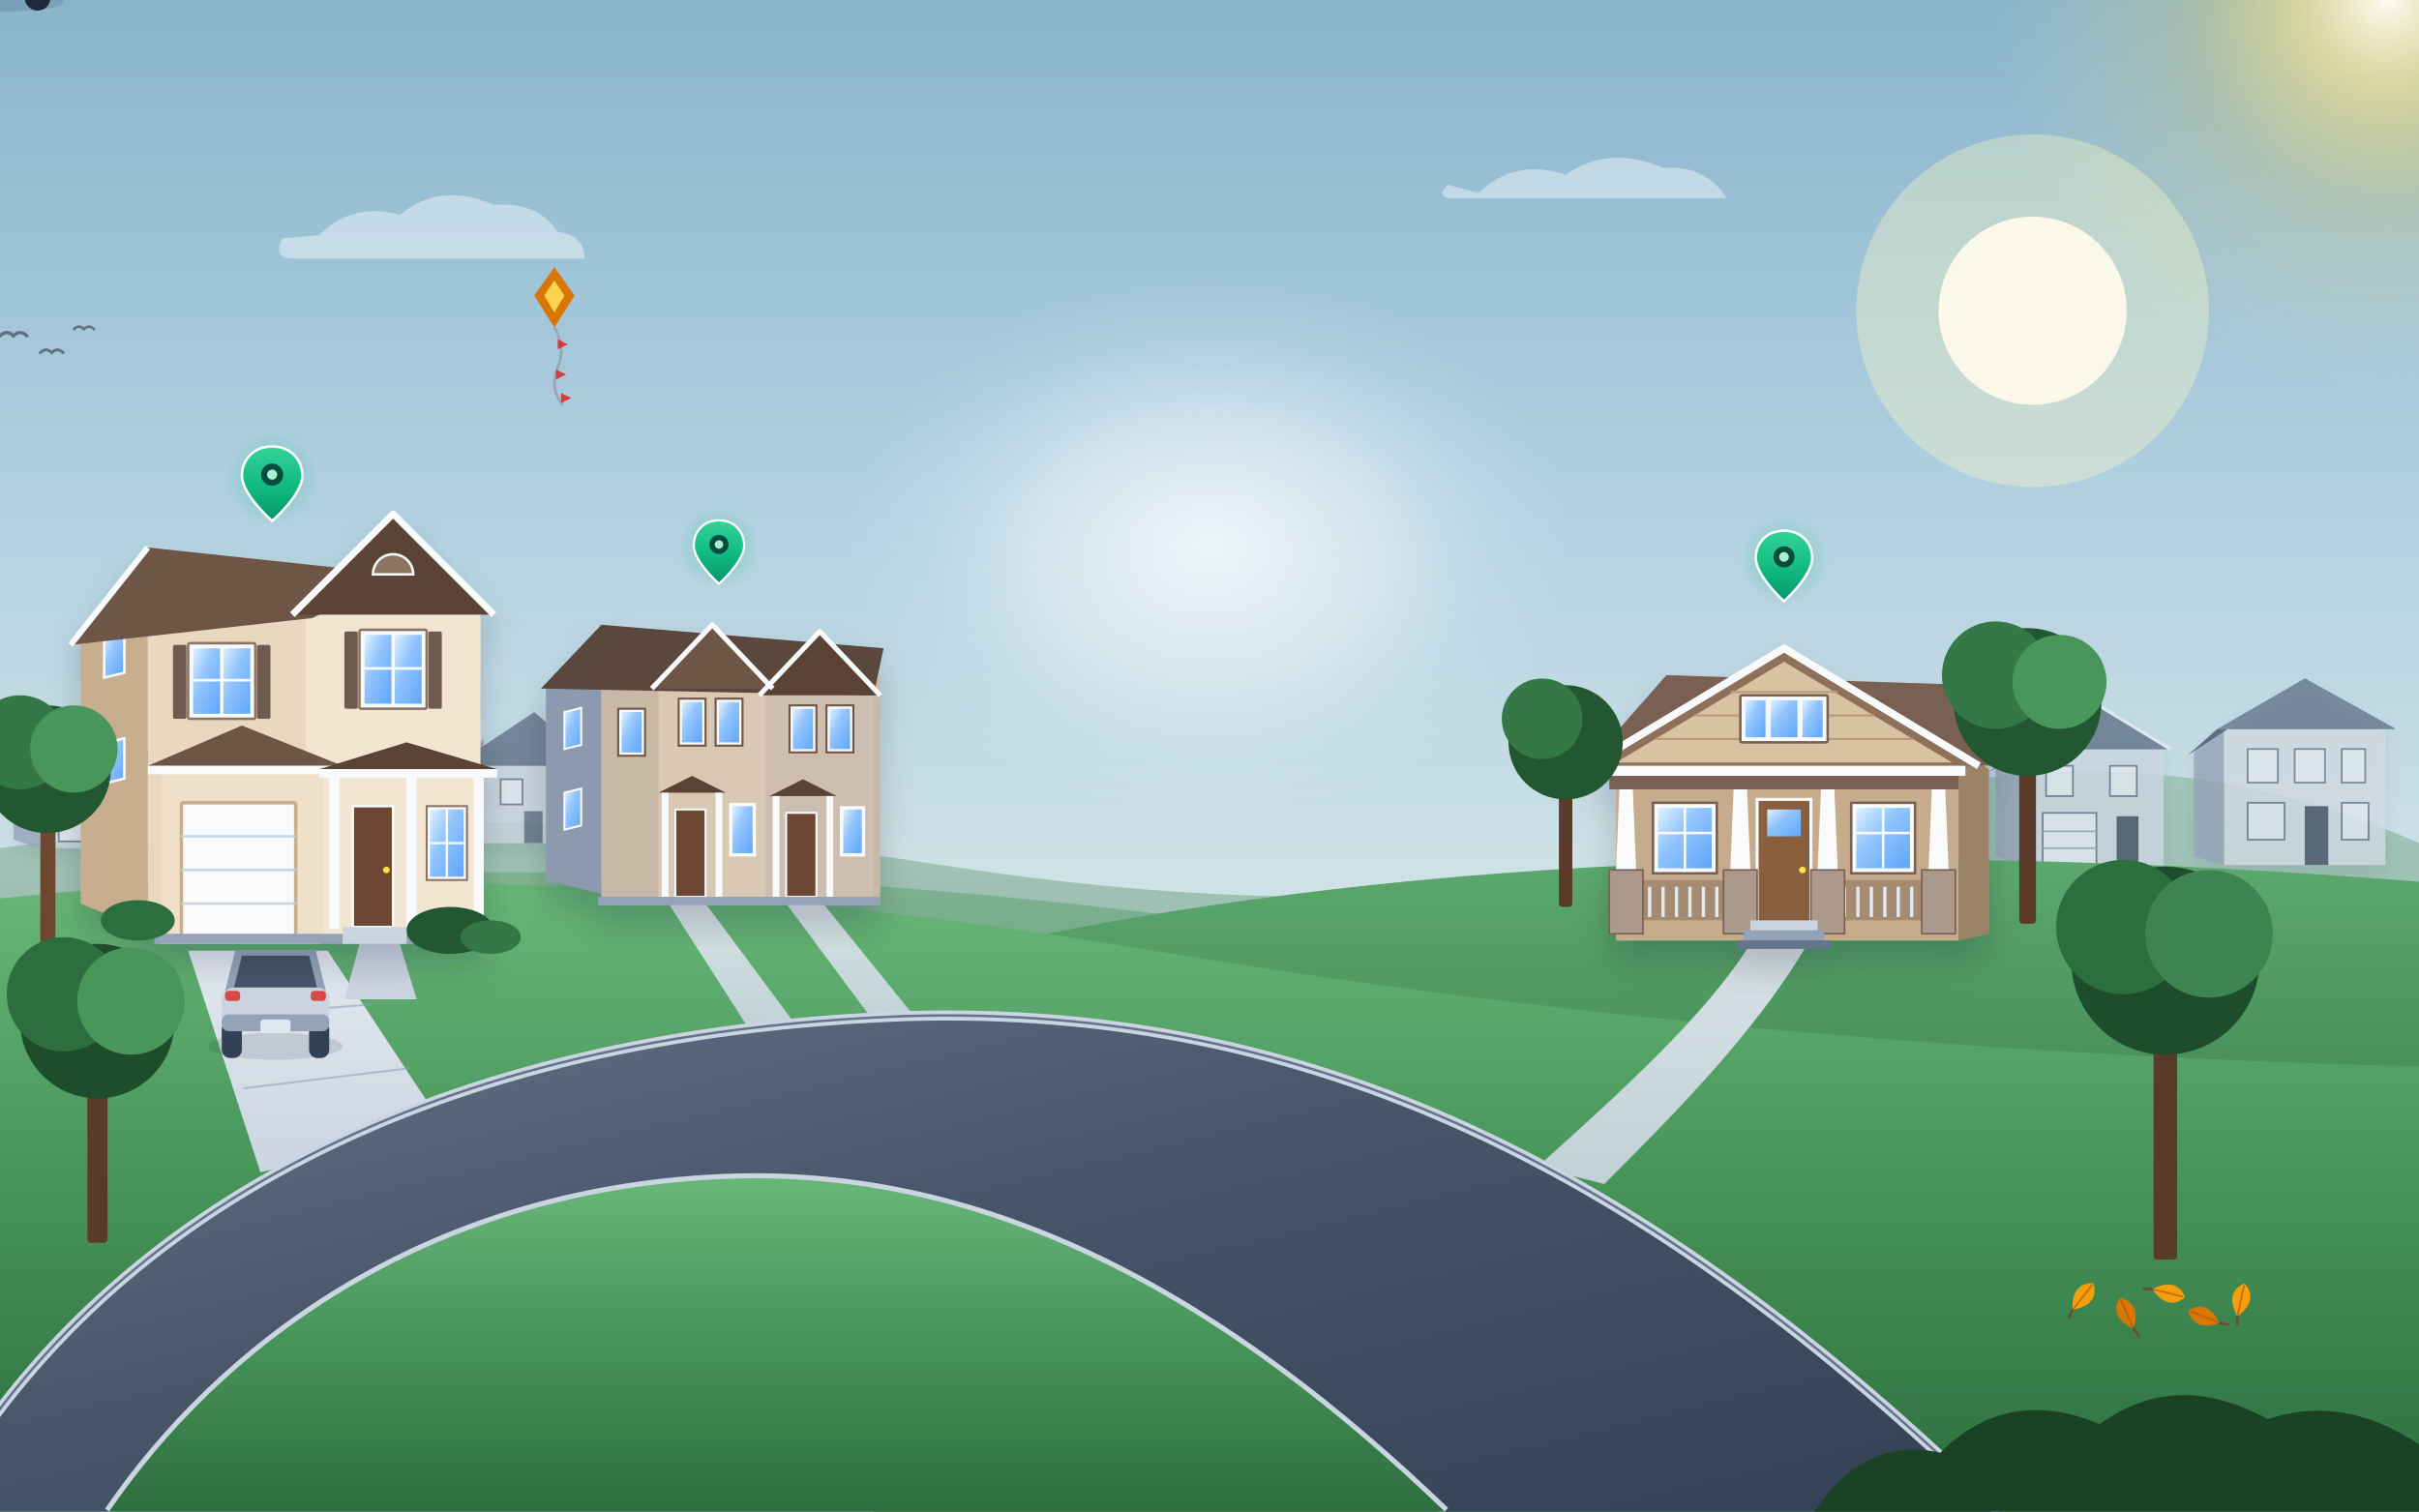
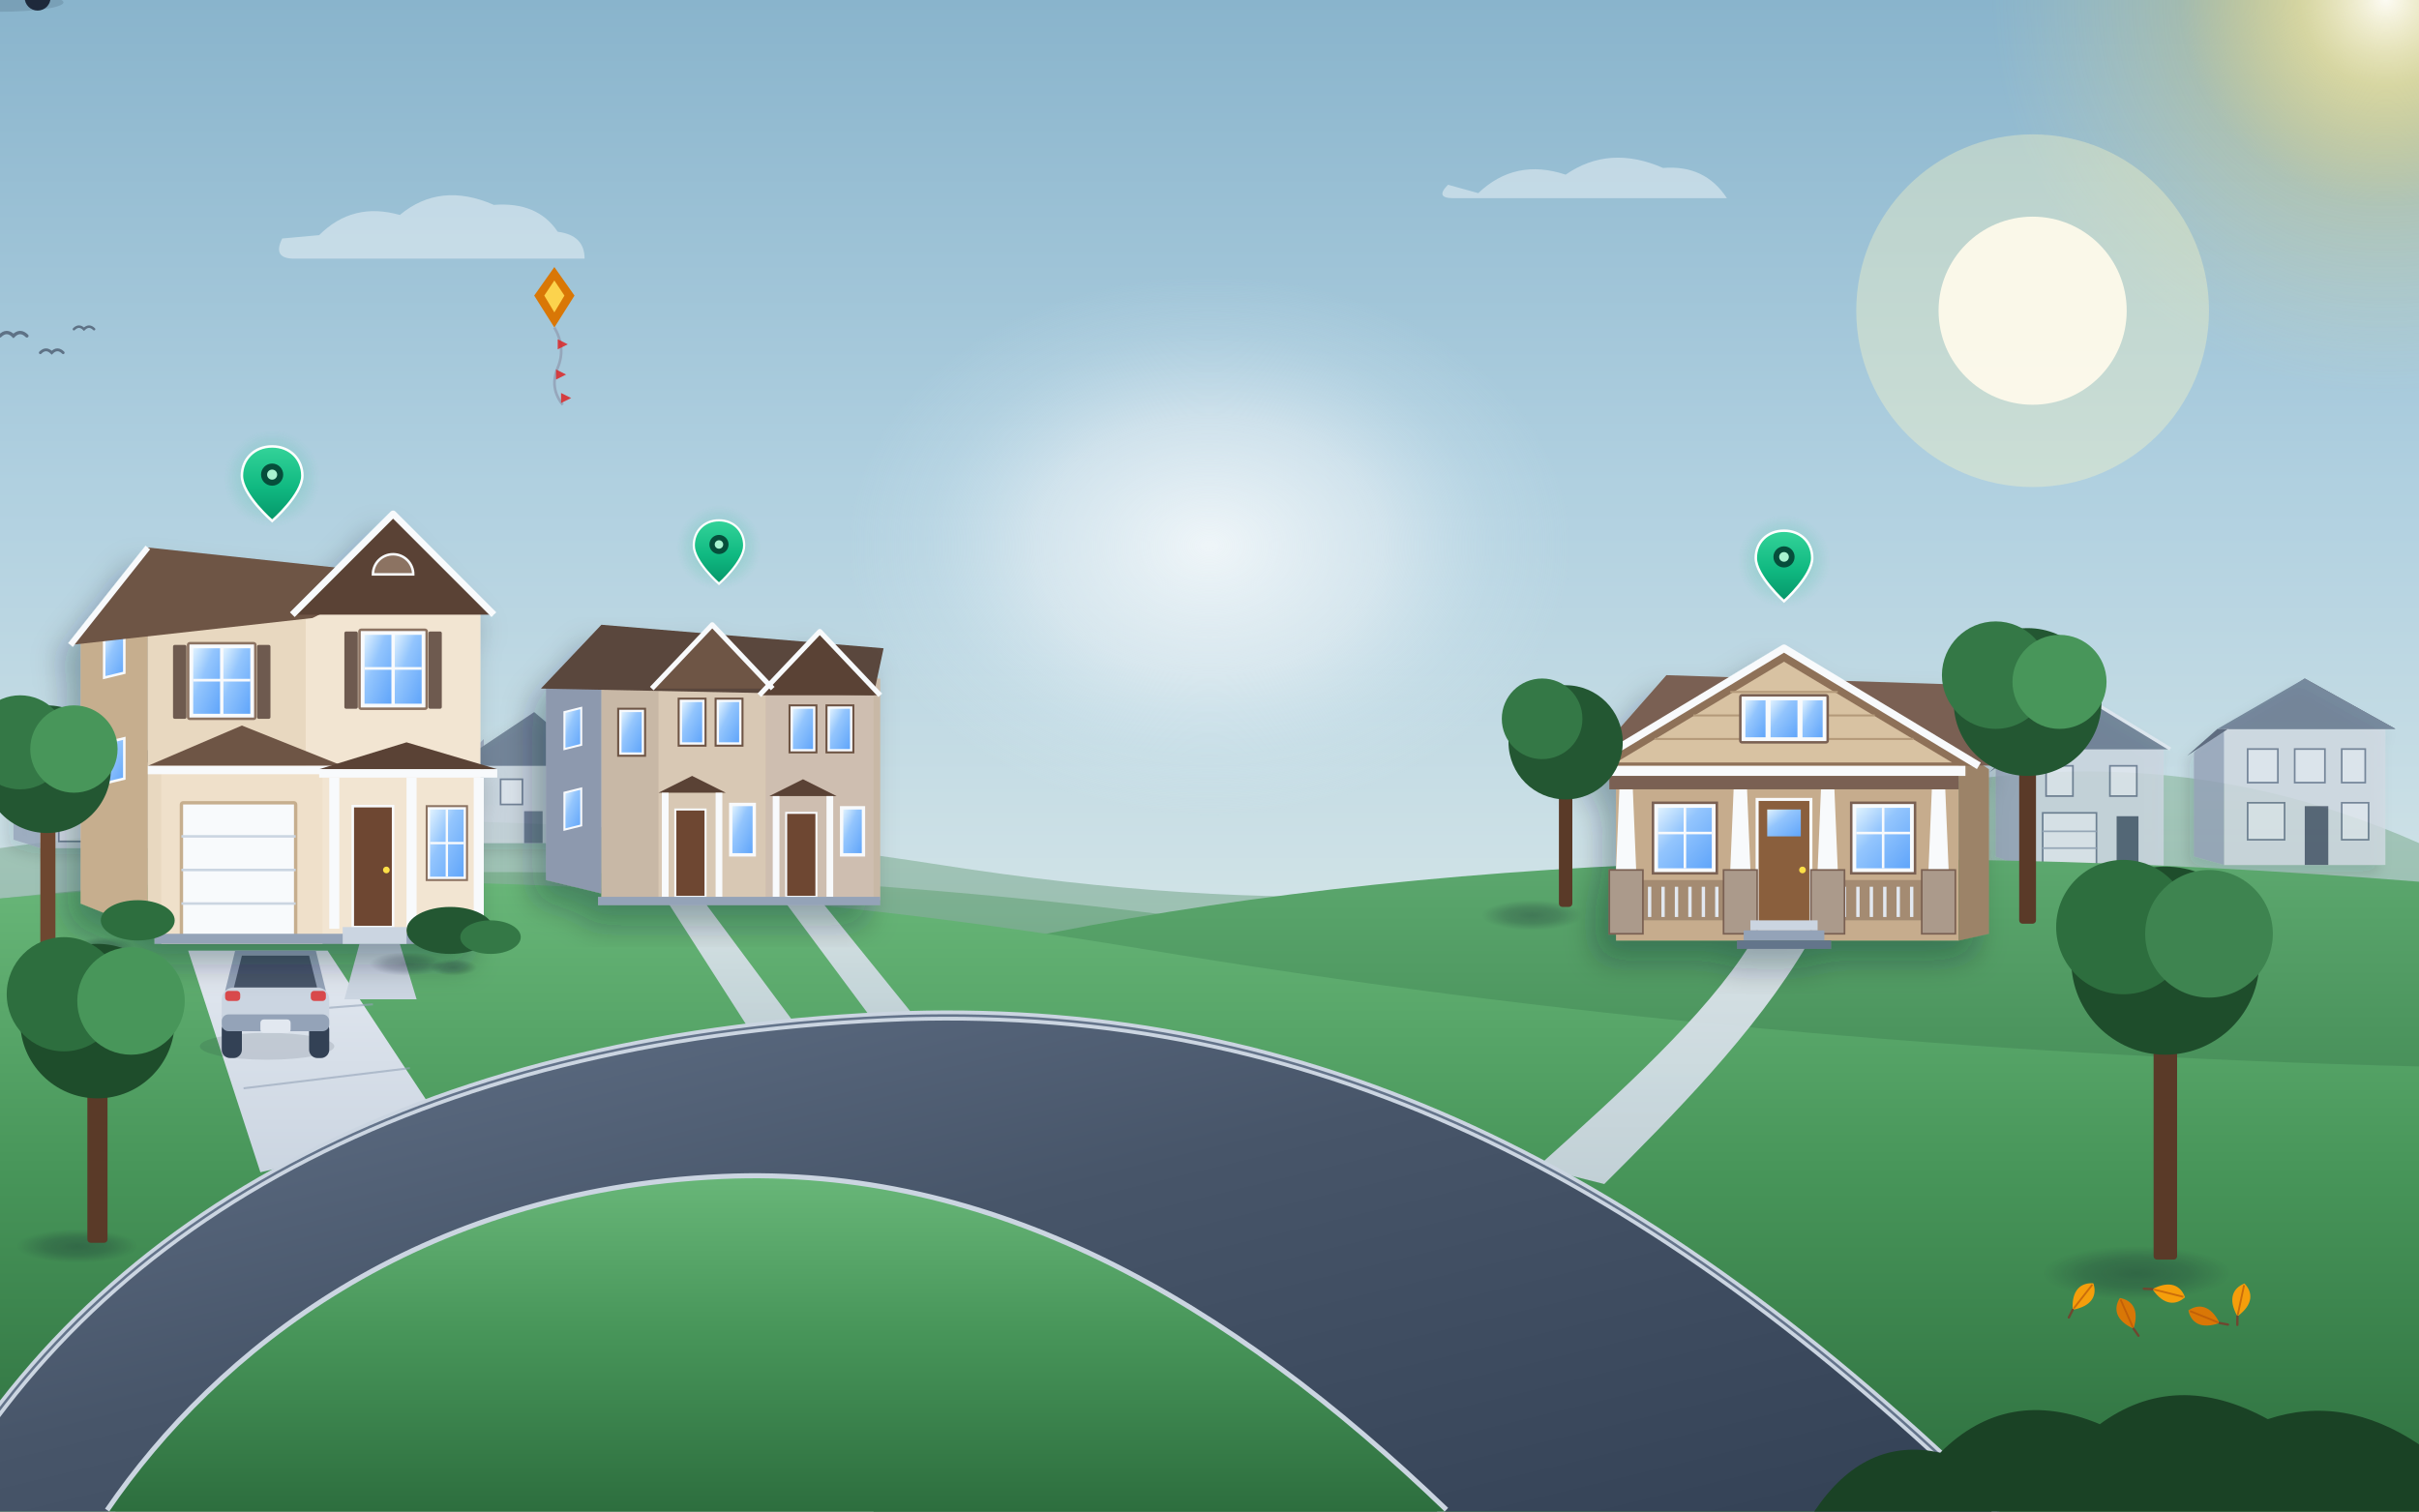
<svg xmlns="http://www.w3.org/2000/svg" id="proptallySceneSvg" viewBox="0 0 1440 900" width="100%" height="100%" preserveAspectRatio="xMidYMid slice" style="display:block;">
  <style>
    @keyframes ptCloudDrift { from { transform: translateX(-14px); } to { transform: translateX(14px); } }
    .cloud-drift-slow { animation: ptCloudDrift 46s ease-in-out infinite alternate; }

    @keyframes ptPinPulse { 0%, 100% { opacity: 1; } 50% { opacity: 0.68; } }
    .pin-anim-1 { animation: ptPinPulse 4.6s ease-in-out infinite; }
    .pin-anim-2 { animation: ptPinPulse 4.6s ease-in-out infinite 0.6s; }
    .pin-anim-3 { animation: ptPinPulse 4.6s ease-in-out infinite 1.2s; }

    /* The sun's bloom breathes very slowly; opacity only, because scaling a
       circle would move it away from its own centre. */
    @keyframes ptSunBreathe { 0%, 100% { opacity: 0.86; } 50% { opacity: 1; } }
    .sun-breathe { animation: ptSunBreathe 26s ease-in-out infinite; }

    /* A kite drifting and turning on the thermals. Origin pinned to its own centre:
       the kite sits inside a placement wrapper, so the default transform-origin
       would spin it around the viewBox corner instead. */
    @keyframes ptKite {
      0%, 100% { transform: translate(0, 0) rotate(-7deg); }
      30%      { transform: translate(16px, -12px) rotate(5deg); }
      60%      { transform: translate(-10px, -21px) rotate(-4deg); }
      80%      { transform: translate(-16px, -6px) rotate(6deg); }
    }
    .kite { animation: ptKite 27s ease-in-out infinite; transform-box: fill-box; transform-origin: 50% 50%; }

    /* Birds cross the whole sky once a minute and a half; no flapping, since at
       this size the silhouette is what reads. */
    @keyframes ptBirds { from { transform: translate(-90px, 0); } to { transform: translate(1560px, -20px); } }
    .bird-flock { animation: ptBirds 96s linear infinite; }

    /* Traffic on the road, in the near lane. Sampled from the asphalt's own outer
       kerb plus the lane offset, because eyeballed values drift off the road at the
       flanks where the curve is steepest. The 0% and 8% pair is a held pause at the
       left so pass-bys land minutes apart, not on a metronome. */
    @keyframes ptDrive {
      0%    { transform: translate(-60px, 1006px) rotate(-24deg); }
      8%    { transform: translate(-60px, 1006px) rotate(-24deg); }
      16%   { transform: translate(96px, 820px) rotate(-24deg); }
      28%   { transform: translate(252px, 729px) rotate(-20deg); }
      40%   { transform: translate(408px, 685px) rotate(-13deg); }
      52%   { transform: translate(564px, 672px) rotate(-2deg); }
      64%   { transform: translate(720px, 689px) rotate(6deg); }
      76%   { transform: translate(876px, 743px) rotate(15deg); }
      88%   { transform: translate(1032px, 837px) rotate(22deg); }
      100%  { transform: translate(1188px, 966px) rotate(26deg); }
    }
    .road-car { animation: ptDrive 50s linear infinite; }

    /* CSS transforms on SVG elements default to rotating about the middle of the
       viewBox, which would slide these off their keyframes. Anchor them to the
       user-space origin so the translate values mean what they say. Safe for the
       road car because it is not inside a translated wrapper. */
    .bird-flock, .road-car { transform-box: view-box; transform-origin: 0 0; }

    @media (prefers-reduced-motion: reduce) {
      .cloud-drift-slow, .pin-anim-1, .pin-anim-2, .pin-anim-3,
      .sun-breathe, .kite, .bird-flock, .road-car { animation: none; }
    }
  </style>
  <defs>
    <linearGradient id="skyGradient" x1="0%" y1="0%" x2="0%" y2="100%">
      <stop offset="0%" stop-color="#89B4CC" />
      <stop offset="32%" stop-color="#B0D0E0" />
      <stop offset="65%" stop-color="#D6E6E8" />
      <stop offset="100%" stop-color="#E8EFE6" />
    </linearGradient>
    <radialGradient id="sunBloom" cx="84%" cy="20%" r="38%">
      <stop offset="0%" stop-color="#FFFDF5" stop-opacity="0.98" />
      <stop offset="22%" stop-color="#FDE68A" stop-opacity="0.65" />
      <stop offset="52%" stop-color="#FCD34D" stop-opacity="0.22" />
      <stop offset="100%" stop-color="#FDE68A" stop-opacity="0" />
    </radialGradient>
    <radialGradient id="centerContrastHalo" cx="50%" cy="42%" r="32%">
      <stop offset="0%" stop-color="#FFFFFF" stop-opacity="0.78" />
      <stop offset="48%" stop-color="#F8FAFC" stop-opacity="0.45" />
      <stop offset="78%" stop-color="#E2F1F8" stop-opacity="0.15" />
      <stop offset="100%" stop-color="#E2F1F8" stop-opacity="0" />
    </radialGradient>
    <linearGradient id="distantRidgeGrad" x1="0%" y1="0%" x2="0%" y2="100%">
      <stop offset="0%" stop-color="#94BDA8" />
      <stop offset="100%" stop-color="#76A48D" />
    </linearGradient>
    <linearGradient id="midValleyGrad" x1="0%" y1="0%" x2="0%" y2="100%">
      <stop offset="0%" stop-color="#7BB08E" />
      <stop offset="100%" stop-color="#558E6B" />
    </linearGradient>
    <linearGradient id="lawnLeftGrad" x1="0%" y1="0%" x2="0%" y2="100%">
      <stop offset="0%" stop-color="#68B678" />
      <stop offset="45%" stop-color="#48965A" />
      <stop offset="100%" stop-color="#2D6E3E" />
    </linearGradient>
    <linearGradient id="lawnRightGrad" x1="0%" y1="0%" x2="0%" y2="100%">
      <stop offset="0%" stop-color="#5CA86E" />
      <stop offset="50%" stop-color="#3E8450" />
      <stop offset="100%" stop-color="#235732" />
    </linearGradient>
    <linearGradient id="asphaltGrad" x1="0%" y1="0%" x2="100%" y2="100%">
      <stop offset="0%" stop-color="#64748B" />
      <stop offset="45%" stop-color="#475569" />
      <stop offset="100%" stop-color="#334155" />
    </linearGradient>
    <linearGradient id="concreteGrad" x1="0%" y1="0%" x2="0%" y2="100%">
      <stop offset="0%" stop-color="#E2E8F0" />
      <stop offset="100%" stop-color="#CBD5E1" />
    </linearGradient>
    <linearGradient id="activeWindowGrad" x1="0%" y1="0%" x2="100%" y2="100%">
      <stop offset="0%" stop-color="#E0F2FE" />
      <stop offset="40%" stop-color="#93C5FD" />
      <stop offset="100%" stop-color="#60A5FA" />
    </linearGradient>
    <linearGradient id="pinBodyGrad" x1="0%" y1="0%" x2="0%" y2="100%">
      <stop offset="0%" stop-color="#34D399" />
      <stop offset="55%" stop-color="#10B981" />
      <stop offset="100%" stop-color="#059669" />
    </linearGradient>
    <radialGradient id="pinHaloGrad" cx="50%" cy="50%" r="50%">
      <stop offset="0%" stop-color="#34D399" stop-opacity="0.7" />
      <stop offset="55%" stop-color="#10B981" stop-opacity="0.25" />
      <stop offset="100%" stop-color="#10B981" stop-opacity="0" />
    </radialGradient>
-     <filter id="activeHouseShadow" x="-10%" y="-10%" width="120%" height="125%">
-       <feDropShadow dx="0" dy="12" stdDeviation="10" flood-color="#0F172A" flood-opacity="0.18" />
+     <filter id="activeHouseShadow" x="-15%" y="-10%" width="130%" height="125%">
+       <feDropShadow dx="-8" dy="12" stdDeviation="9" flood-color="#0F172A" flood-opacity="0.32" />
    </filter>
-     <filter id="neutralHouseShadow" x="-5%" y="-5%" width="110%" height="115%">
-       <feDropShadow dx="0" dy="5" stdDeviation="5" flood-color="#1E293B" flood-opacity="0.09" />
+     <filter id="neutralHouseShadow" x="-22%" y="-5%" width="144%" height="115%">
+       <feDropShadow dx="-4" dy="5" stdDeviation="4" flood-color="#1E293B" flood-opacity="0.15" />
    </filter>
+     <radialGradient id="groundShade">
+       <stop offset="0%" stop-color="#0F172A" stop-opacity="0.30" />
+       <stop offset="55%" stop-color="#0F172A" stop-opacity="0.20" />
+       <stop offset="100%" stop-color="#0F172A" stop-opacity="0" />
+     </radialGradient>
    <g id="leaf-shape">
      <path d="M0,-10 C6,-6 8,1 0,10 C-8,1 -6,-6 0,-10 Z" fill="currentColor" />
      <path d="M0,-9 L0,9" stroke="#B45309" stroke-width="1.1" opacity="0.65" />
      <path d="M0,10 L1,15" stroke="#6E4730" stroke-width="1.4" stroke-linecap="round" />
    </g>
  </defs>
  <rect width="1440" height="900" fill="url(#skyGradient)" />
  <circle class="sun-breathe" cx="1210" cy="185" r="310" fill="url(#sunBloom)" />
  <circle cx="1210" cy="185" r="105" fill="#FEF9C3" opacity="0.35" />
  <circle cx="1210" cy="185" r="56" fill="#FFFBEB" opacity="0.92" />
  <g class="cloud-drift-slow" fill="#FFFFFF" opacity="0.42">
    <path d="M190,140 Q210,120 238,128 Q262,108 294,122 Q320,120 332,138 Q348,140 348,154 L175,154 Q162,154 168,142 Z" />
    <path d="M880,115 Q902,94 932,104 Q958,86 990,100 Q1015,98 1028,118 L865,118 Q854,118 862,110 Z" />
  </g>
  <g transform="translate(330 176)">
    <g class="kite">
      <polygon points="0,-17 12,0 0,19 -12,0" fill="#D97706" />
      <polygon points="0,-9 6,0 0,10 -6,0" fill="#FCD34D" />
      <path d="M0,19 q7,12 2,24 q-5,12 3,22" fill="none" stroke="#94A3B8" stroke-width="1.6" opacity="0.9" />
      <polygon points="2,26 8,29 2,32" fill="#DC2626" opacity="0.85" />
      <polygon points="1,44 7,47 1,50" fill="#DC2626" opacity="0.85" />
      <polygon points="4,58 10,61 4,64" fill="#DC2626" opacity="0.85" />
    </g>
  </g>
  <g class="bird-flock" fill="none" stroke="#475569" stroke-width="2" stroke-linecap="round" opacity="0.75">
    <g transform="translate(0 200)">
      <path d="M0,0 q4,-4 8,0 q4,-4 8,0" />
    </g>
    <g transform="translate(24 210) scale(0.85)">
      <path d="M0,0 q4,-4 8,0 q4,-4 8,0" />
    </g>
    <g transform="translate(44 196) scale(0.75)">
      <path d="M0,0 q4,-4 8,0 q4,-4 8,0" />
    </g>
  </g>
  <path d="M0,505 Q260,468 560,515 T1060,492 T1440,502 L1440,650 L0,650 Z" fill="url(#distantRidgeGrad)" opacity="0.7" />
  <path d="M0,535 Q340,498 720,548 T1180,520 L1440,535 L1440,680 L0,680 Z" fill="url(#midValleyGrad)" opacity="0.85" />
  <g id="neutral-background-houses" filter="url(#neutralHouseShadow)">
    <g id="neutral-home-1" opacity="0.78">
      <polygon points="8,452 24,435 24,505 8,500" fill="#94A3B8" />
      <rect x="24" y="452" width="68" height="53" fill="#CBD5E1" />
      <polygon points="4,454 24,433 96,454" fill="#64748B" />
      <polygon points="20,454 58,420 96,454" fill="#475569" />
      <rect x="35" y="463" width="14" height="16" fill="#E2E8F0" stroke="#64748B" stroke-width="1" />
      <rect x="65" y="463" width="14" height="16" fill="#E2E8F0" stroke="#64748B" stroke-width="1" />
      <rect x="35" y="485" width="14" height="16" fill="#E2E8F0" stroke="#64748B" stroke-width="1" />
      <rect x="66" y="484" width="12" height="21" fill="#64748B" />
    </g>
    <g id="neutral-home-2" opacity="0.82">
      <polygon points="274,454 288,440 288,502 274,498" fill="#94A3B8" />
      <rect x="288" y="454" width="64" height="48" fill="#CBD5E1" />
      <polygon points="270,456 318,424 356,456" fill="#64748B" />
      <rect x="298" y="464" width="13" height="15" fill="#E2E8F0" stroke="#64748B" stroke-width="1" />
      <rect x="326" y="464" width="13" height="15" fill="#E2E8F0" stroke="#64748B" stroke-width="1" />
      <rect x="312" y="483" width="11" height="19" fill="#64748B" />
    </g>
    <g id="neutral-home-6" opacity="0.82">
      <polygon points="1188,458 1204,444 1204,516 1188,510" fill="#94A3B8" />
      <rect x="1204" y="444" width="84" height="72" fill="#CBD5E1" />
      <polygon points="1184,460 1246,418 1292,446 1200,446" fill="#475569" />
      <polygon points="1200,446 1246,418 1292,446" fill="#64748B" />
      <polyline points="1200,446 1246,418 1292,446" fill="none" stroke="#E2E8F0" stroke-width="2" />
      <rect x="1218" y="456" width="16" height="18" fill="#E2E8F0" stroke="#64748B" stroke-width="1" />
      <rect x="1256" y="456" width="16" height="18" fill="#E2E8F0" stroke="#64748B" stroke-width="1" />
      <rect x="1216" y="484" width="32" height="32" fill="#E2E8F0" stroke="#64748B" stroke-width="1" />
      <line x1="1216" y1="495" x2="1248" y2="495" stroke="#94A3B8" stroke-width="1" />
      <line x1="1216" y1="505" x2="1248" y2="505" stroke="#94A3B8" stroke-width="1" />
      <rect x="1260" y="486" width="13" height="30" fill="#475569" />
    </g>
    <g id="neutral-home-7" opacity="0.80">
      <polygon points="1306,448 1324,432 1324,515 1306,510" fill="#94A3B8" />
      <rect x="1324" y="432" width="96" height="83" fill="#D1D9E2" />
      <polygon points="1302,450 1372,404 1426,434 1320,434" fill="#475569" />
      <polygon points="1320,434 1372,404 1426,434" fill="#64748B" />
      <rect x="1338" y="446" width="18" height="20" fill="#E2E8F0" stroke="#64748B" stroke-width="1" />
      <rect x="1366" y="446" width="18" height="20" fill="#E2E8F0" stroke="#64748B" stroke-width="1" />
      <rect x="1394" y="446" width="14" height="20" fill="#E2E8F0" stroke="#64748B" stroke-width="1" />
      <rect x="1338" y="478" width="22" height="22" fill="#E2E8F0" stroke="#64748B" stroke-width="1" />
      <rect x="1372" y="480" width="14" height="35" fill="#475569" />
      <rect x="1394" y="478" width="16" height="22" fill="#E2E8F0" stroke="#64748B" stroke-width="1" />
    </g>
  </g>
  <g fill="#CBD5E1" opacity="0.45">
    <polygon points="1220,516 1246,516 1265,565 1235,565" />
  </g>
  <path d="M580,565 Q940,485 1440,525 L1440,900 L520,900 Z" fill="url(#lawnRightGrad)" />
  <path d="M0,535 Q320,505 680,565 T1440,635 L1440,900 L0,900 Z" fill="url(#lawnLeftGrad)" />
  <g id="active-driveways">
    <path d="M112,566 L195,566 L265,672 L155,698 Z" fill="url(#concreteGrad)" />
    <path d="M214,562 L238,562 L248,595 L205,595 Z" fill="#CBD5E1" />
    <line x1="132" y1="605" x2="222" y2="598" stroke="#94A3B8" stroke-width="1.2" opacity="0.6" />
    <line x1="145" y1="648" x2="244" y2="636" stroke="#94A3B8" stroke-width="1.2" opacity="0.6" />
    <path d="M398,538 L420,538 L475,612 L448,616 Z" fill="url(#concreteGrad)" opacity="0.9" />
    <path d="M468,538 L490,538 L545,606 L520,608 Z" fill="url(#concreteGrad)" opacity="0.9" />
    <path d="M1042,562 L1076,562 C1045,615 995,665 955,705 L915,695 C965,650 1015,605 1042,562 Z" fill="url(#concreteGrad)" opacity="0.92" />
  </g>
  <g id="driveway-car" transform="translate(164 620)">
-     <ellipse cx="0" cy="3" rx="40" ry="8" fill="#0F172A" opacity="0.12" />
+     <ellipse cx="-5" cy="3" rx="40" ry="8" fill="#0F172A" opacity="0.12" />
    <rect x="-32" y="-12" width="12" height="22" rx="5" fill="#334155" />
    <rect x="20" y="-12" width="12" height="22" rx="5" fill="#334155" />
    <polygon points="-30,-30 -24,-54 24,-54 30,-30" fill="#94A3B8" />
    <polygon points="-25,-31 -20,-51 20,-51 25,-31" fill="#475569" />
    <rect x="-32" y="-32" width="64" height="26" rx="7" fill="#CBD5E1" />
    <rect x="-32" y="-16" width="64" height="10" rx="4" fill="#94A3B8" />
    <rect x="-9" y="-13" width="18" height="8" rx="2" fill="#E2E8F0" />
    <rect x="-30" y="-30" width="9" height="6" rx="2" fill="#DC2626" opacity="0.8" />
    <rect x="21" y="-30" width="9" height="6" rx="2" fill="#DC2626" opacity="0.8" />
  </g>
  <path d="M-40,900 C60,720 260,615 540,605 C780,598 980,695 1190,900 L860,900 C730,775 590,695 430,702 C250,710 130,805 65,900 Z" fill="url(#asphaltGrad)" />
  <path d="M-40,900 C60,720 260,615 540,605 C780,598 980,695 1190,900" fill="none" stroke="#CBD5E1" stroke-width="6" />
  <path d="M-40,900 C60,720 260,615 540,605 C780,598 980,695 1190,900" fill="none" stroke="#64748B" stroke-width="1.5" />
  <path d="M65,900 C130,805 250,710 430,702 C590,695 730,775 860,900" fill="none" stroke="#CBD5E1" stroke-width="6" />
  <path d="M65,900 C130,805 250,710 430,702 C590,695 730,775 860,900 Z" fill="url(#lawnLeftGrad)" />
  <g class="road-car">
    <g transform="scale(1.4)">
      <ellipse cx="0" cy="1" rx="27" ry="4" fill="#0F172A" opacity="0.13" />
      <rect x="-27" y="-16" width="54" height="15" rx="5" fill="#64748B" />
      <polygon points="-14,-16 -9,-27 8,-27 15,-16" fill="#94A3B8" />
      <polygon points="-11,-17 -7,-25 5,-25 11,-17" fill="#334155" />
      <rect x="23" y="-12" width="5" height="5" rx="1.5" fill="#FDE047" opacity="0.9" />
      <circle cx="-16" cy="-1" r="5.5" fill="#1E293B" />
      <circle cx="16" cy="-1" r="5.5" fill="#1E293B" />
    </g>
  </g>
  <g id="highlighted-property-1-sfh" filter="url(#activeHouseShadow)">
    <polygon points="48,382 88,332 88,554 48,538" fill="#C6AE8E" />
    <polygon points="62,379.5 74,376.6 74,400.6 62,403.5" fill="url(#activeWindowGrad)" stroke="#F8FAFC" stroke-width="1.5" />
    <polygon points="62,442.5 74,439.6 74,463.6 62,466.5" fill="url(#activeWindowGrad)" stroke="#F8FAFC" stroke-width="1.5" />
    <rect x="88" y="362" width="188" height="196" fill="#E8D8C0" />
    <polygon points="182,362 234,312 286,362 286,558 182,558" fill="#F2E5D2" />
    <rect x="96" y="456" width="96" height="106" fill="#EFE0CA" />
    <polygon points="88,456 144,432 204,456" fill="#6E5444" />
    <rect x="88" y="456" width="116" height="5" fill="#F8FAFC" />
    <polygon points="42,384 88,326 238,342 186,368" fill="#6E5444" />
    <polygon points="174,366 234,306 294,366" fill="#5A4234" />
    <polyline points="174,366 234,306 294,366" fill="none" stroke="#F8FAFC" stroke-width="4" stroke-linejoin="round" />
    <polyline points="42,384 88,326" fill="none" stroke="#F8FAFC" stroke-width="3.5" />
    <path d="M222,342 A12,12 0 0,1 246,342 Z" fill="#8C7362" stroke="#F8FAFC" stroke-width="1.5" />
    <rect x="103" y="384" width="8" height="44" fill="#6E5A4F" rx="1" />
    <rect x="153" y="384" width="8" height="44" fill="#6E5A4F" rx="1" />
    <rect x="112" y="383" width="40" height="45" fill="#F8FAFC" stroke="#8C7362" stroke-width="1.5" rx="1" />
    <rect x="115" y="386" width="16" height="39" fill="url(#activeWindowGrad)" />
    <rect x="133" y="386" width="16" height="39" fill="url(#activeWindowGrad)" />
    <line x1="115" y1="405" x2="149" y2="405" stroke="#F8FAFC" stroke-width="1.6" />
    <rect x="205" y="376" width="8" height="46" fill="#6E5A4F" rx="1" />
    <rect x="255" y="376" width="8" height="46" fill="#6E5A4F" rx="1" />
    <rect x="214" y="375" width="40" height="47" fill="#F8FAFC" stroke="#8C7362" stroke-width="1.5" rx="1" />
    <rect x="217" y="378" width="16" height="41" fill="url(#activeWindowGrad)" />
    <rect x="235" y="378" width="16" height="41" fill="url(#activeWindowGrad)" />
    <line x1="217" y1="398" x2="251" y2="398" stroke="#F8FAFC" stroke-width="1.6" />
    <rect x="108" y="478" width="68" height="82" fill="#F8FAFC" stroke="#C6AE8E" stroke-width="2" rx="1" />
    <line x1="108" y1="498" x2="176" y2="498" stroke="#CBD5E1" stroke-width="1.5" />
    <line x1="108" y1="518" x2="176" y2="518" stroke="#CBD5E1" stroke-width="1.5" />
    <line x1="108" y1="538" x2="176" y2="538" stroke="#CBD5E1" stroke-width="1.5" />
    <polygon points="190,458 242,442 296,458" fill="#5A4234" />
    <rect x="190" y="458" width="106" height="5" fill="#F8FAFC" />
    <rect x="196" y="463" width="6" height="90" fill="#F8FAFC" />
    <rect x="242" y="463" width="6" height="90" fill="#F8FAFC" />
    <rect x="282" y="463" width="6" height="90" fill="#F8FAFC" />
    <rect x="210" y="480" width="24" height="72" fill="#6E4730" stroke="#F8FAFC" stroke-width="1.5" />
    <circle cx="230" cy="518" r="2" fill="#FDE047" />
    <rect x="254" y="480" width="24" height="44" fill="#F8FAFC" stroke="#8C7362" stroke-width="1.2" />
    <rect x="256" y="482" width="20" height="40" fill="url(#activeWindowGrad)" />
    <line x1="266" y1="482" x2="266" y2="522" stroke="#F8FAFC" stroke-width="1.4" />
    <line x1="256" y1="502" x2="276" y2="502" stroke="#F8FAFC" stroke-width="1.4" />
    <rect x="92" y="556" width="196" height="6" fill="#94A3B8" />
    <rect x="204" y="552" width="38" height="10" fill="#CBD5E1" />
  </g>
  <g id="highlighted-property-2-townhomes" filter="url(#activeHouseShadow)">
    <polygon points="325,408 358,376 358,532 325,524" fill="#8D99AE" />
    <polygon points="336,424 346,421.5 346,443.5 336,446" fill="url(#activeWindowGrad)" stroke="#F8FAFC" stroke-width="1.2" />
    <polygon points="336,472 346,469.5 346,491.5 336,494" fill="url(#activeWindowGrad)" stroke="#F8FAFC" stroke-width="1.2" />
    <rect x="358" y="404" width="166" height="132" fill="#C8B8A6" />
    <polygon points="392,408 424,376 456,408 456,536 392,536" fill="#D8C8B4" />
    <polygon points="456,412 488,380 520,412 520,536 456,536" fill="#CEBEB0" />
    <polygon points="322,410 358,372 526,386 520,414" fill="#5A463C" />
    <polygon points="388,410 424,372 460,410" fill="#6E5444" />
    <polygon points="452,414 488,376 524,414" fill="#5A4234" />
    <polyline points="388,410 424,372 460,410" fill="none" stroke="#F8FAFC" stroke-width="3" stroke-linejoin="round" />
    <polyline points="452,414 488,376 524,414" fill="none" stroke="#F8FAFC" stroke-width="3" stroke-linejoin="round" />
    <rect x="368" y="422" width="16" height="28" fill="#F8FAFC" stroke="#6E5444" stroke-width="1.2" />
    <rect x="370" y="424" width="12" height="24" fill="url(#activeWindowGrad)" />
    <rect x="404" y="416" width="16" height="28" fill="#F8FAFC" stroke="#6E5444" stroke-width="1.2" />
    <rect x="406" y="418" width="12" height="24" fill="url(#activeWindowGrad)" />
    <rect x="426" y="416" width="16" height="28" fill="#F8FAFC" stroke="#6E5444" stroke-width="1.2" />
    <rect x="428" y="418" width="12" height="24" fill="url(#activeWindowGrad)" />
    <rect x="470" y="420" width="16" height="28" fill="#F8FAFC" stroke="#6E5444" stroke-width="1.2" />
    <rect x="472" y="422" width="12" height="24" fill="url(#activeWindowGrad)" />
    <rect x="492" y="420" width="16" height="28" fill="#F8FAFC" stroke="#6E5444" stroke-width="1.2" />
    <rect x="494" y="422" width="12" height="24" fill="url(#activeWindowGrad)" />
    <polygon points="392,472 412,462 432,472" fill="#5A4234" />
    <rect x="394" y="472" width="4" height="62" fill="#F8FAFC" />
    <rect x="426" y="472" width="4" height="62" fill="#F8FAFC" />
    <rect x="402" y="482" width="18" height="52" fill="#6E4730" stroke="#F8FAFC" stroke-width="1.2" />
    <rect x="434" y="478" width="16" height="32" fill="#F8FAFC" />
    <rect x="436" y="480" width="12" height="28" fill="url(#activeWindowGrad)" />
    <polygon points="458,474 478,464 498,474" fill="#5A4234" />
    <rect x="460" y="474" width="4" height="60" fill="#F8FAFC" />
    <rect x="492" y="474" width="4" height="60" fill="#F8FAFC" />
    <rect x="468" y="484" width="18" height="50" fill="#6E4730" stroke="#F8FAFC" stroke-width="1.2" />
    <rect x="500" y="480" width="15" height="30" fill="#F8FAFC" />
    <rect x="502" y="482" width="11" height="26" fill="url(#activeWindowGrad)" />
    <rect x="356" y="534" width="168" height="5" fill="#94A3B8" />
  </g>
  <g id="highlighted-property-3-craftsman" filter="url(#activeHouseShadow)">
    <rect x="962" y="446" width="204" height="114" fill="#C6AC8D" />
    <polygon points="1166,446 1184,458 1184,556 1166,560" fill="#9C8367" />
    <polygon points="948,452 992,402 1178,408 1192,456" fill="#7A6152" />
    <polygon points="946,456 1062,386 1178,456" fill="#8E7159" />
    <polygon points="962,454 1062,394 1162,454" fill="#D8C2A2" />
    <line x1="985" y1="440" x2="1139" y2="440" stroke="#B49A7A" stroke-width="1.2" />
    <line x1="1008" y1="426" x2="1116" y2="426" stroke="#B49A7A" stroke-width="1.2" />
    <line x1="1030" y1="412" x2="1094" y2="412" stroke="#B49A7A" stroke-width="1.2" />
    <polyline points="946,456 1062,386 1178,456" fill="none" stroke="#F8FAFC" stroke-width="4.5" stroke-linejoin="round" />
    <rect x="1036" y="414" width="52" height="28" fill="#F8FAFC" stroke="#7A6152" stroke-width="1.5" rx="1" />
    <rect x="1039" y="417" width="12" height="22" fill="url(#activeWindowGrad)" />
    <rect x="1054" y="417" width="16" height="22" fill="url(#activeWindowGrad)" />
    <rect x="1073" y="417" width="12" height="22" fill="url(#activeWindowGrad)" />
    <rect x="954" y="456" width="216" height="6" fill="#F8FAFC" />
    <rect x="958" y="462" width="208" height="8" fill="#7A6152" />
    <rect x="984" y="478" width="38" height="42" fill="#F8FAFC" stroke="#7A6152" stroke-width="1.5" />
    <rect x="987" y="481" width="32" height="36" fill="url(#activeWindowGrad)" />
    <line x1="1003" y1="481" x2="1003" y2="517" stroke="#F8FAFC" stroke-width="1.5" />
    <line x1="987" y1="496" x2="1019" y2="496" stroke="#F8FAFC" stroke-width="1.5" />
    <rect x="1102" y="478" width="38" height="42" fill="#F8FAFC" stroke="#7A6152" stroke-width="1.5" />
    <rect x="1105" y="481" width="32" height="36" fill="url(#activeWindowGrad)" />
    <line x1="1121" y1="481" x2="1121" y2="517" stroke="#F8FAFC" stroke-width="1.5" />
    <line x1="1105" y1="496" x2="1137" y2="496" stroke="#F8FAFC" stroke-width="1.5" />
    <rect x="1046" y="476" width="32" height="76" fill="#8A5F3C" stroke="#F8FAFC" stroke-width="1.8" />
    <rect x="1052" y="482" width="20" height="16" fill="url(#activeWindowGrad)" />
    <circle cx="1073" cy="518" r="2" fill="#FDE047" />
    <rect x="974" y="524" width="62" height="24" fill="#A48B72" />
    <g stroke="#E2E8F0" stroke-width="2">
      <line x1="982" y1="528" x2="982" y2="546" />
      <line x1="990" y1="528" x2="990" y2="546" />
      <line x1="998" y1="528" x2="998" y2="546" />
      <line x1="1006" y1="528" x2="1006" y2="546" />
      <line x1="1014" y1="528" x2="1014" y2="546" />
      <line x1="1022" y1="528" x2="1022" y2="546" />
    </g>
    <rect x="1088" y="524" width="62" height="24" fill="#A48B72" />
    <g stroke="#E2E8F0" stroke-width="2">
      <line x1="1098" y1="528" x2="1098" y2="546" />
      <line x1="1106" y1="528" x2="1106" y2="546" />
      <line x1="1114" y1="528" x2="1114" y2="546" />
      <line x1="1122" y1="528" x2="1122" y2="546" />
      <line x1="1130" y1="528" x2="1130" y2="546" />
      <line x1="1138" y1="528" x2="1138" y2="546" />
    </g>
    <polygon points="964,470 972,470 974,518 962,518" fill="#F8FAFC" />
    <rect x="958" y="518" width="20" height="38" fill="#AB9A8B" stroke="#7A6152" stroke-width="1" />
    <polygon points="1032,470 1040,470 1042,518 1030,518" fill="#F8FAFC" />
    <rect x="1026" y="518" width="20" height="38" fill="#AB9A8B" stroke="#7A6152" stroke-width="1" />
    <polygon points="1084,470 1092,470 1094,518 1082,518" fill="#F8FAFC" />
    <rect x="1078" y="518" width="20" height="38" fill="#AB9A8B" stroke="#7A6152" stroke-width="1" />
    <polygon points="1150,470 1158,470 1160,518 1148,518" fill="#F8FAFC" />
    <rect x="1144" y="518" width="20" height="38" fill="#AB9A8B" stroke="#7A6152" stroke-width="1" />
    <rect x="1042" y="548" width="40" height="6" fill="#CBD5E1" />
    <rect x="1038" y="554" width="48" height="6" fill="#94A3B8" />
    <rect x="1034" y="560" width="56" height="5" fill="#64748B" />
  </g>
  <g id="suburban-trees-and-shrubs">
+     <g fill="url(#groundShade)">
+       <ellipse cx="912" cy="545" rx="30" ry="9" />
+       <ellipse cx="46" cy="742" rx="36" ry="10" />
+       <ellipse cx="1272" cy="758" rx="56" ry="16" />
+       <ellipse cx="62" cy="564" rx="18" ry="6" />
+       <ellipse cx="242" cy="574" rx="22" ry="7" />
+       <ellipse cx="270" cy="576" rx="14" ry="5" />
+     </g>
    <rect x="24" y="485" width="9" height="82" fill="#6E4730" rx="2" />
    <circle cx="28" cy="458" r="38" fill="#235732" />
    <circle cx="12" cy="442" r="28" fill="#347846" />
    <circle cx="44" cy="446" r="26" fill="#48965A" />
    <ellipse cx="82" cy="548" rx="22" ry="12" fill="#2D6E3E" />
    <ellipse cx="268" cy="554" rx="26" ry="14" fill="#235732" />
    <ellipse cx="292" cy="558" rx="18" ry="10" fill="#347846" />
    <rect x="928" y="468" width="8" height="72" fill="#5A3A28" rx="2" />
    <circle cx="932" cy="442" r="34" fill="#235732" />
    <circle cx="918" cy="428" r="24" fill="#347846" />
    <rect x="1202" y="455" width="10" height="95" fill="#5A3A28" rx="2" />
    <circle cx="1207" cy="418" r="44" fill="#235732" />
    <circle cx="1188" cy="402" r="32" fill="#347846" />
    <circle cx="1226" cy="406" r="28" fill="#48965A" />
    <rect x="52" y="645" width="12" height="95" fill="#5A3A28" rx="2" />
    <circle cx="58" cy="608" r="46" fill="#1E4D2B" />
    <circle cx="38" cy="592" r="34" fill="#2D6E3E" />
    <circle cx="78" cy="596" r="32" fill="#48965A" />
    <rect x="1282" y="625" width="14" height="125" fill="#5A3A28" rx="2" />
    <circle cx="1289" cy="572" r="56" fill="#1E4D2B" />
    <circle cx="1264" cy="552" r="40" fill="#2D6E3E" />
    <circle cx="1315" cy="556" r="38" fill="#3E8450" />
    <path d="M1080,900 Q1110,855 1155,865 Q1195,825 1250,848 Q1295,815 1350,845 Q1395,830 1440,860 L1440,900 Z" fill="#1A4225" />
  </g>
  <g id="fallen-leaves">
    <g transform="translate(1240 772) rotate(38)" style="color:#F59E0B">
      <use href="#leaf-shape" />
    </g>
    <g transform="translate(1266 782) rotate(-24)" style="color:#D97706">
      <use href="#leaf-shape" />
    </g>
    <g transform="translate(1291 770) rotate(104)" style="color:#F59E0B">
      <use href="#leaf-shape" />
    </g>
    <g transform="translate(1312 784) rotate(-68)" style="color:#D97706">
      <use href="#leaf-shape" />
    </g>
    <g transform="translate(1334 774) rotate(12)" style="color:#F59E0B">
      <use href="#leaf-shape" />
    </g>
  </g>
  <g id="telemetry-badges-group">
    <g class="pin-anim-1" transform="translate(162, 285) scale(0.6)">
      <circle cx="0" cy="0" r="48" fill="url(#pinHaloGrad)" opacity="0.65" />
      <path d="M0,-32 C-18,-32 -30,-19 -30,-3 C-30,16 0,42 0,42 C0,42 30,16 30,-3 C30,-19 18,-32 0,-32 Z" fill="url(#pinBodyGrad)" stroke="#FFFFFF" stroke-width="2.5" />
      <circle cx="0" cy="-4" r="11" fill="#064E3B" />
      <circle cx="0" cy="-4" r="5" fill="#A7F3D0" />
    </g>
    <g class="pin-anim-2" transform="translate(428, 326) scale(0.6)">
      <circle cx="0" cy="0" r="42" fill="url(#pinHaloGrad)" opacity="0.65" />
      <path d="M0,-27 C-15,-27 -25,-16 -25,-2 C-25,14 0,36 0,36 C0,36 25,14 25,-2 C25,-16 15,-27 0,-27 Z" fill="url(#pinBodyGrad)" stroke="#FFFFFF" stroke-width="2.2" />
      <circle cx="0" cy="-3" r="9.5" fill="#064E3B" />
      <circle cx="0" cy="-3" r="4.2" fill="#A7F3D0" />
    </g>
    <g class="pin-anim-3" transform="translate(1062, 334) scale(0.6)">
      <circle cx="0" cy="0" r="46" fill="url(#pinHaloGrad)" opacity="0.65" />
      <path d="M0,-30 C-17,-30 -28,-18 -28,-3 C-28,15 0,40 0,40 C0,40 28,15 28,-3 C28,-18 17,-30 0,-30 Z" fill="url(#pinBodyGrad)" stroke="#FFFFFF" stroke-width="2.5" />
      <circle cx="0" cy="-4" r="10.5" fill="#064E3B" />
      <circle cx="0" cy="-4" r="4.8" fill="#A7F3D0" />
    </g>
  </g>
  <ellipse cx="720" cy="365" rx="340" ry="250" fill="url(#centerContrastHalo)" />
</svg>
